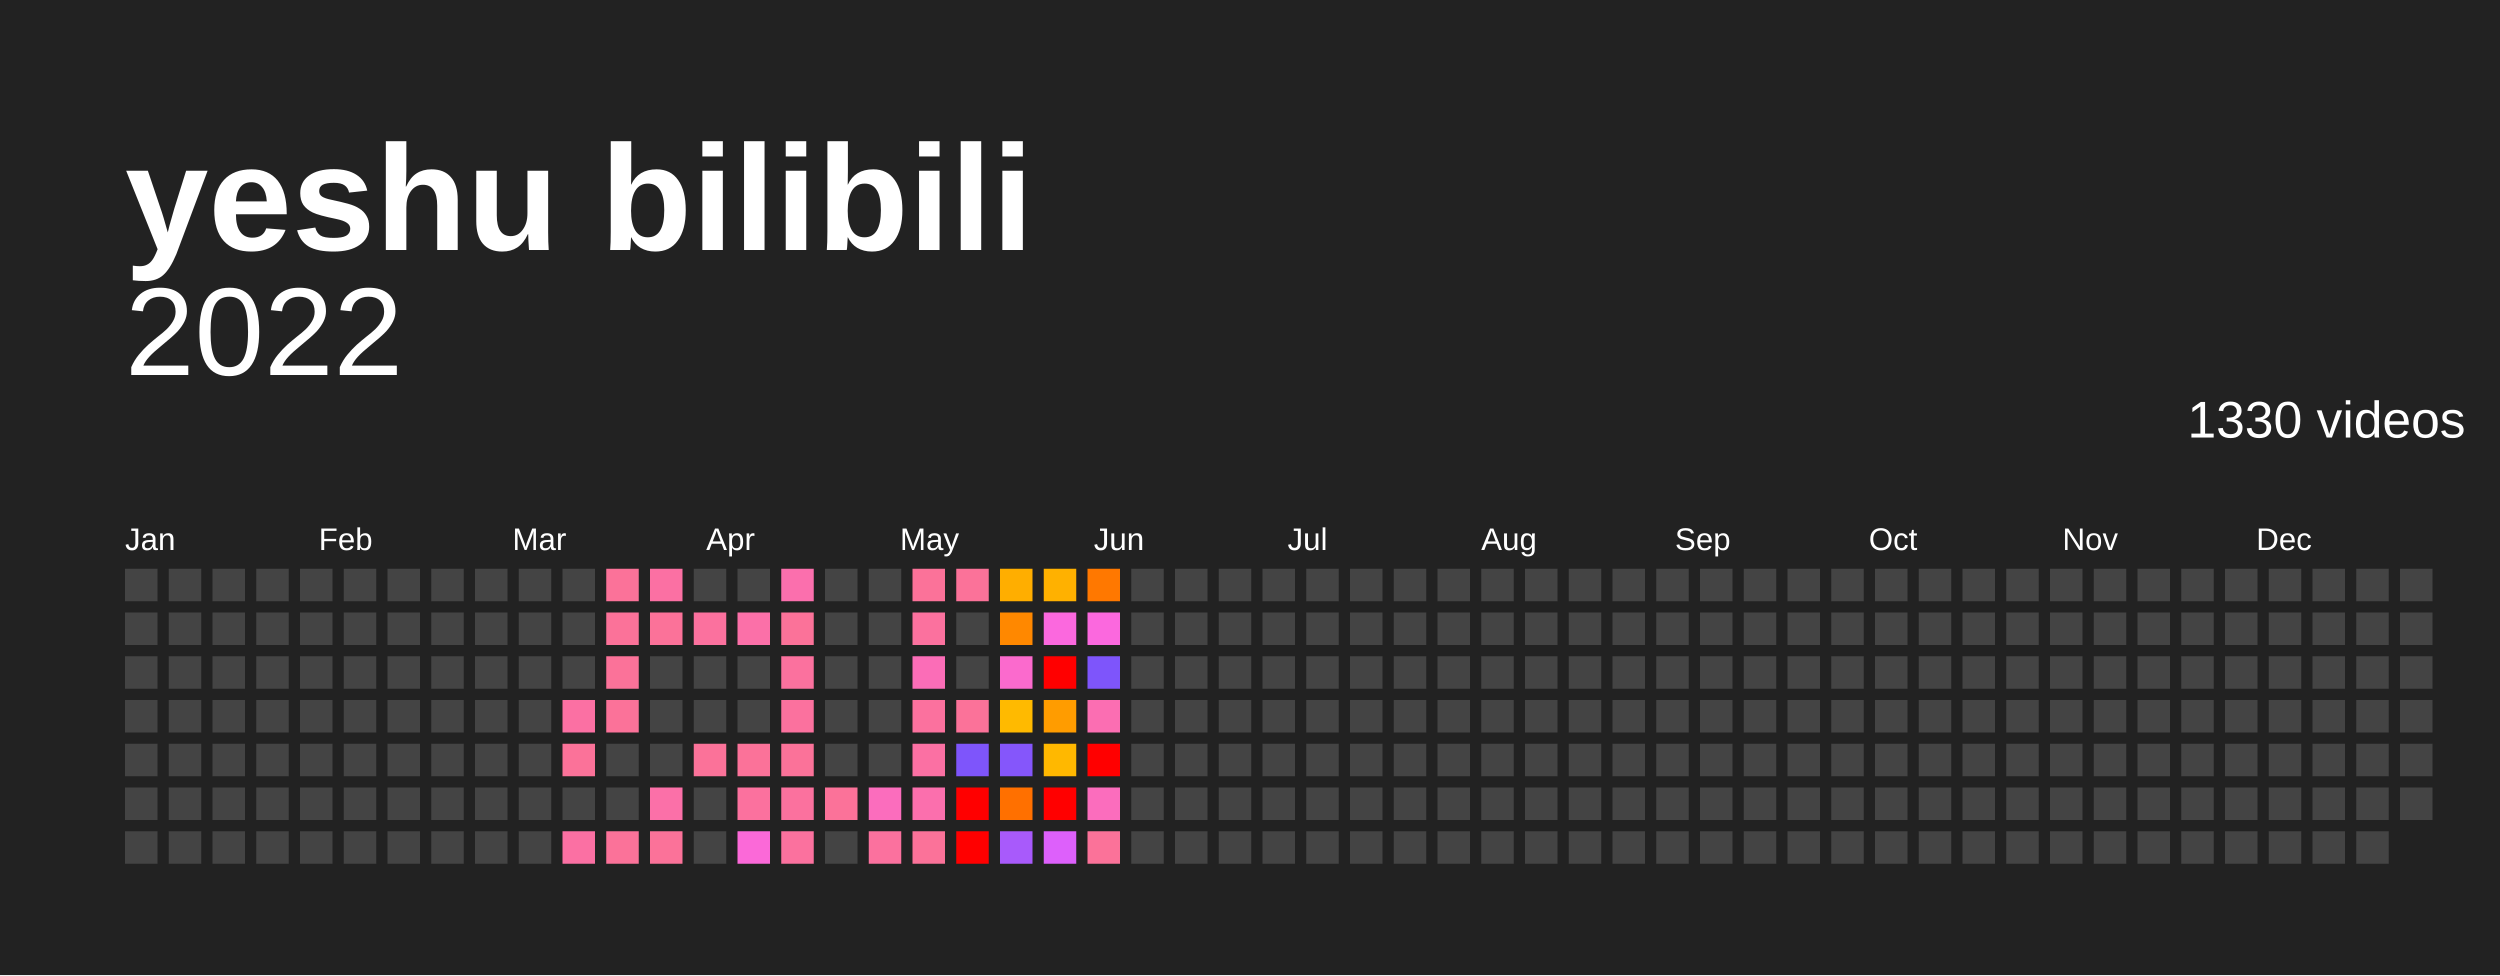
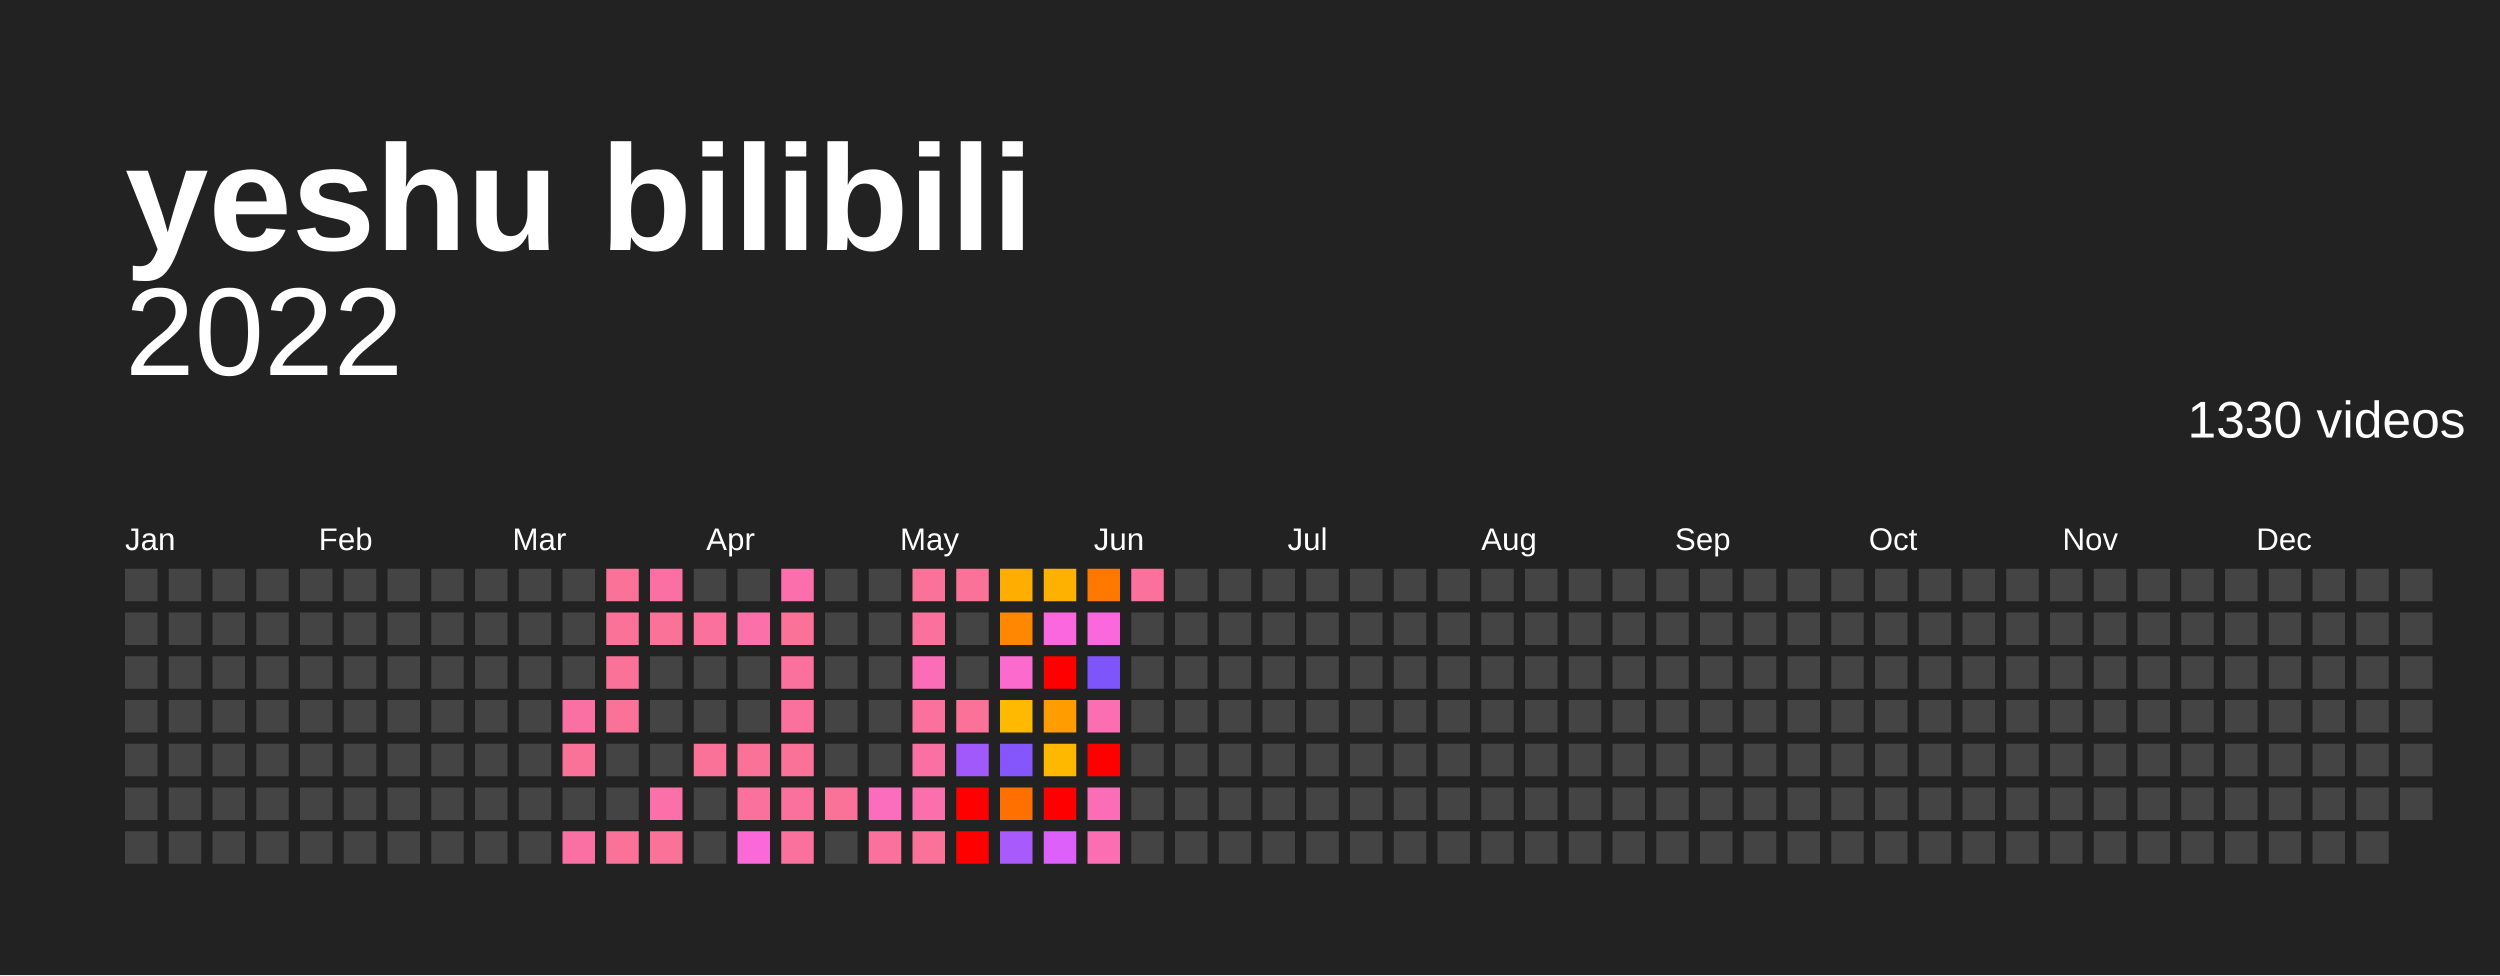
<svg xmlns="http://www.w3.org/2000/svg" baseProfile="full" height="78mm" version="1.1" viewBox="0,0,200,78" width="200mm">
  <defs />
  <rect fill="#222222" height="78" width="200" x="0" y="0" />
  <text fill="#FFFFFF" style="font-size:12px; font-family:Arial; font-weight:bold;" x="10" y="20">yeshu bilibili</text>
  <text alignment-baseline="hanging" fill="#FFFFFF" style="font-size:10.0px; font-family:Arial;" x="10" y="30">2022</text>
  <text alignment-baseline="hanging" fill="#FFFFFF" style="font-size:4.125px; font-family:Arial;" x="175" y="35">1330 videos</text>
  <text fill="#FFFFFF" style="font-size:2.5px; font-family:Arial" x="10.0" y="44">Jan</text>
  <text fill="#FFFFFF" style="font-size:2.5px; font-family:Arial" x="25.5" y="44">Feb</text>
  <text fill="#FFFFFF" style="font-size:2.5px; font-family:Arial" x="41.0" y="44">Mar</text>
  <text fill="#FFFFFF" style="font-size:2.5px; font-family:Arial" x="56.5" y="44">Apr</text>
  <text fill="#FFFFFF" style="font-size:2.5px; font-family:Arial" x="72.0" y="44">May</text>
  <text fill="#FFFFFF" style="font-size:2.5px; font-family:Arial" x="87.5" y="44">Jun</text>
  <text fill="#FFFFFF" style="font-size:2.5px; font-family:Arial" x="103.0" y="44">Jul</text>
  <text fill="#FFFFFF" style="font-size:2.5px; font-family:Arial" x="118.5" y="44">Aug</text>
  <text fill="#FFFFFF" style="font-size:2.5px; font-family:Arial" x="134.0" y="44">Sep</text>
  <text fill="#FFFFFF" style="font-size:2.5px; font-family:Arial" x="149.5" y="44">Oct</text>
  <text fill="#FFFFFF" style="font-size:2.5px; font-family:Arial" x="165.0" y="44">Nov</text>
  <text fill="#FFFFFF" style="font-size:2.5px; font-family:Arial" x="180.5" y="44">Dec</text>
  <rect fill="#444444" height="2.6" width="2.6" x="10.0" y="45.5" />
  <rect fill="#444444" height="2.6" width="2.6" x="10.0" y="49.0" />
  <rect fill="#444444" height="2.6" width="2.6" x="10.0" y="52.5" />
  <rect fill="#444444" height="2.6" width="2.6" x="10.0" y="56.0" />
  <rect fill="#444444" height="2.6" width="2.6" x="10.0" y="59.5" />
  <rect fill="#444444" height="2.6" width="2.6" x="10.0" y="63.0" />
  <rect fill="#444444" height="2.6" width="2.6" x="10.0" y="66.5" />
  <rect fill="#444444" height="2.6" width="2.6" x="13.5" y="45.5" />
  <rect fill="#444444" height="2.6" width="2.6" x="13.5" y="49.0" />
  <rect fill="#444444" height="2.6" width="2.6" x="13.5" y="52.5" />
  <rect fill="#444444" height="2.6" width="2.6" x="13.5" y="56.0" />
  <rect fill="#444444" height="2.6" width="2.6" x="13.5" y="59.5" />
  <rect fill="#444444" height="2.6" width="2.6" x="13.5" y="63.0" />
  <rect fill="#444444" height="2.6" width="2.6" x="13.5" y="66.5" />
  <rect fill="#444444" height="2.6" width="2.6" x="17.0" y="45.5" />
  <rect fill="#444444" height="2.6" width="2.6" x="17.0" y="49.0" />
  <rect fill="#444444" height="2.6" width="2.6" x="17.0" y="52.5" />
  <rect fill="#444444" height="2.6" width="2.6" x="17.0" y="56.0" />
  <rect fill="#444444" height="2.6" width="2.6" x="17.0" y="59.5" />
  <rect fill="#444444" height="2.6" width="2.6" x="17.0" y="63.0" />
  <rect fill="#444444" height="2.6" width="2.6" x="17.0" y="66.5" />
  <rect fill="#444444" height="2.6" width="2.6" x="20.5" y="45.5" />
  <rect fill="#444444" height="2.6" width="2.6" x="20.5" y="49.0" />
  <rect fill="#444444" height="2.6" width="2.6" x="20.5" y="52.5" />
  <rect fill="#444444" height="2.6" width="2.6" x="20.5" y="56.0" />
  <rect fill="#444444" height="2.6" width="2.6" x="20.5" y="59.5" />
  <rect fill="#444444" height="2.6" width="2.6" x="20.5" y="63.0" />
  <rect fill="#444444" height="2.6" width="2.6" x="20.5" y="66.5" />
  <rect fill="#444444" height="2.6" width="2.6" x="24.0" y="45.5" />
  <rect fill="#444444" height="2.6" width="2.6" x="24.0" y="49.0" />
  <rect fill="#444444" height="2.6" width="2.6" x="24.0" y="52.5" />
  <rect fill="#444444" height="2.6" width="2.6" x="24.0" y="56.0" />
  <rect fill="#444444" height="2.6" width="2.6" x="24.0" y="59.5" />
  <rect fill="#444444" height="2.6" width="2.6" x="24.0" y="63.0" />
  <rect fill="#444444" height="2.6" width="2.6" x="24.0" y="66.5" />
  <rect fill="#444444" height="2.6" width="2.6" x="27.5" y="45.5" />
  <rect fill="#444444" height="2.6" width="2.6" x="27.5" y="49.0" />
  <rect fill="#444444" height="2.6" width="2.6" x="27.5" y="52.5" />
  <rect fill="#444444" height="2.6" width="2.6" x="27.5" y="56.0" />
  <rect fill="#444444" height="2.6" width="2.6" x="27.5" y="59.5" />
  <rect fill="#444444" height="2.6" width="2.6" x="27.5" y="63.0" />
  <rect fill="#444444" height="2.6" width="2.6" x="27.5" y="66.5" />
  <rect fill="#444444" height="2.6" width="2.6" x="31.0" y="45.5" />
  <rect fill="#444444" height="2.6" width="2.6" x="31.0" y="49.0" />
  <rect fill="#444444" height="2.6" width="2.6" x="31.0" y="52.5" />
  <rect fill="#444444" height="2.6" width="2.6" x="31.0" y="56.0" />
  <rect fill="#444444" height="2.6" width="2.6" x="31.0" y="59.5" />
  <rect fill="#444444" height="2.6" width="2.6" x="31.0" y="63.0" />
  <rect fill="#444444" height="2.6" width="2.6" x="31.0" y="66.5" />
  <rect fill="#444444" height="2.6" width="2.6" x="34.5" y="45.5" />
  <rect fill="#444444" height="2.6" width="2.6" x="34.5" y="49.0" />
  <rect fill="#444444" height="2.6" width="2.6" x="34.5" y="52.5" />
  <rect fill="#444444" height="2.6" width="2.6" x="34.5" y="56.0" />
  <rect fill="#444444" height="2.6" width="2.6" x="34.5" y="59.5" />
  <rect fill="#444444" height="2.6" width="2.6" x="34.5" y="63.0" />
  <rect fill="#444444" height="2.6" width="2.6" x="34.5" y="66.5" />
  <rect fill="#444444" height="2.6" width="2.6" x="38.0" y="45.5" />
  <rect fill="#444444" height="2.6" width="2.6" x="38.0" y="49.0" />
  <rect fill="#444444" height="2.6" width="2.6" x="38.0" y="52.5" />
  <rect fill="#444444" height="2.6" width="2.6" x="38.0" y="56.0" />
  <rect fill="#444444" height="2.6" width="2.6" x="38.0" y="59.5" />
  <rect fill="#444444" height="2.6" width="2.6" x="38.0" y="63.0" />
  <rect fill="#444444" height="2.6" width="2.6" x="38.0" y="66.5" />
  <rect fill="#444444" height="2.6" width="2.6" x="41.5" y="45.5" />
  <rect fill="#444444" height="2.6" width="2.6" x="41.5" y="49.0" />
  <rect fill="#444444" height="2.6" width="2.6" x="41.5" y="52.5" />
  <rect fill="#444444" height="2.6" width="2.6" x="41.5" y="56.0" />
  <rect fill="#444444" height="2.6" width="2.6" x="41.5" y="59.5" />
  <rect fill="#444444" height="2.6" width="2.6" x="41.5" y="63.0" />
  <rect fill="#444444" height="2.6" width="2.6" x="41.5" y="66.5" />
  <rect fill="#444444" height="2.6" width="2.6" x="45.0" y="45.5" />
  <rect fill="#444444" height="2.6" width="2.6" x="45.0" y="49.0" />
  <rect fill="#444444" height="2.6" width="2.6" x="45.0" y="52.5" />
  <rect fill="#fb70a3" height="2.6" width="2.6" x="45.0" y="56.0" />
  <rect fill="#fb7299" height="2.6" width="2.6" x="45.0" y="59.5" />
  <rect fill="#444444" height="2.6" width="2.6" x="45.0" y="63.0" />
  <rect fill="#fb70a3" height="2.6" width="2.6" x="45.0" y="66.5" />
  <rect fill="#fb7299" height="2.6" width="2.6" x="48.5" y="45.5" />
  <rect fill="#fb7299" height="2.6" width="2.6" x="48.5" y="49.0" />
  <rect fill="#fb7299" height="2.6" width="2.6" x="48.5" y="52.5" />
  <rect fill="#fb7299" height="2.6" width="2.6" x="48.5" y="56.0" />
  <rect fill="#444444" height="2.6" width="2.6" x="48.5" y="59.5" />
  <rect fill="#444444" height="2.6" width="2.6" x="48.5" y="63.0" />
  <rect fill="#fb7299" height="2.6" width="2.6" x="48.5" y="66.5" />
  <rect fill="#fb70a3" height="2.6" width="2.6" x="52.0" y="45.5" />
  <rect fill="#fb7299" height="2.6" width="2.6" x="52.0" y="49.0" />
  <rect fill="#444444" height="2.6" width="2.6" x="52.0" y="52.5" />
  <rect fill="#444444" height="2.6" width="2.6" x="52.0" y="56.0" />
  <rect fill="#444444" height="2.6" width="2.6" x="52.0" y="59.5" />
  <rect fill="#fb70a8" height="2.6" width="2.6" x="52.0" y="63.0" />
  <rect fill="#fb7299" height="2.6" width="2.6" x="52.0" y="66.5" />
  <rect fill="#444444" height="2.6" width="2.6" x="55.5" y="45.5" />
  <rect fill="#fb719e" height="2.6" width="2.6" x="55.5" y="49.0" />
  <rect fill="#444444" height="2.6" width="2.6" x="55.5" y="52.5" />
  <rect fill="#444444" height="2.6" width="2.6" x="55.5" y="56.0" />
  <rect fill="#fb7299" height="2.6" width="2.6" x="55.5" y="59.5" />
  <rect fill="#444444" height="2.6" width="2.6" x="55.5" y="63.0" />
  <rect fill="#444444" height="2.6" width="2.6" x="55.5" y="66.5" />
  <rect fill="#444444" height="2.6" width="2.6" x="59.0" y="45.5" />
  <rect fill="#fb70a8" height="2.6" width="2.6" x="59.0" y="49.0" />
  <rect fill="#444444" height="2.6" width="2.6" x="59.0" y="52.5" />
  <rect fill="#444444" height="2.6" width="2.6" x="59.0" y="56.0" />
  <rect fill="#fb7299" height="2.6" width="2.6" x="59.0" y="59.5" />
  <rect fill="#fb719e" height="2.6" width="2.6" x="59.0" y="63.0" />
  <rect fill="#fb69d8" height="2.6" width="2.6" x="59.0" y="66.5" />
  <rect fill="#fb6fad" height="2.6" width="2.6" x="62.5" y="45.5" />
  <rect fill="#fb7299" height="2.6" width="2.6" x="62.5" y="49.0" />
  <rect fill="#fb719e" height="2.6" width="2.6" x="62.5" y="52.5" />
  <rect fill="#fb719e" height="2.6" width="2.6" x="62.5" y="56.0" />
  <rect fill="#fb7299" height="2.6" width="2.6" x="62.5" y="59.5" />
  <rect fill="#fb719e" height="2.6" width="2.6" x="62.5" y="63.0" />
  <rect fill="#fb719e" height="2.6" width="2.6" x="62.5" y="66.5" />
  <rect fill="#444444" height="2.6" width="2.6" x="66.0" y="45.5" />
  <rect fill="#444444" height="2.6" width="2.6" x="66.0" y="49.0" />
  <rect fill="#444444" height="2.6" width="2.6" x="66.0" y="52.5" />
  <rect fill="#444444" height="2.6" width="2.6" x="66.0" y="56.0" />
  <rect fill="#444444" height="2.6" width="2.6" x="66.0" y="59.5" />
  <rect fill="#fb7299" height="2.6" width="2.6" x="66.0" y="63.0" />
  <rect fill="#444444" height="2.6" width="2.6" x="66.0" y="66.5" />
  <rect fill="#444444" height="2.6" width="2.6" x="69.5" y="45.5" />
  <rect fill="#444444" height="2.6" width="2.6" x="69.5" y="49.0" />
  <rect fill="#444444" height="2.6" width="2.6" x="69.5" y="52.5" />
  <rect fill="#444444" height="2.6" width="2.6" x="69.5" y="56.0" />
  <rect fill="#444444" height="2.6" width="2.6" x="69.5" y="59.5" />
  <rect fill="#fb6dbd" height="2.6" width="2.6" x="69.5" y="63.0" />
  <rect fill="#fb719e" height="2.6" width="2.6" x="69.5" y="66.5" />
  <rect fill="#fb7299" height="2.6" width="2.6" x="73.0" y="45.5" />
  <rect fill="#fb719e" height="2.6" width="2.6" x="73.0" y="49.0" />
  <rect fill="#fb6db7" height="2.6" width="2.6" x="73.0" y="52.5" />
  <rect fill="#fb719e" height="2.6" width="2.6" x="73.0" y="56.0" />
  <rect fill="#fb70a3" height="2.6" width="2.6" x="73.0" y="59.5" />
  <rect fill="#fb6fad" height="2.6" width="2.6" x="73.0" y="63.0" />
  <rect fill="#fb7299" height="2.6" width="2.6" x="73.0" y="66.5" />
  <rect fill="#fb7299" height="2.6" width="2.6" x="76.5" y="45.5" />
  <rect fill="#444444" height="2.6" width="2.6" x="76.5" y="49.0" />
  <rect fill="#444444" height="2.6" width="2.6" x="76.5" y="52.5" />
  <rect fill="#fb7299" height="2.6" width="2.6" x="76.5" y="56.0" />
-   <rect fill="#7e55fb" height="2.6" width="2.6" x="76.5" y="59.5" />
+   <rect fill="#a159fb" height="2.6" width="2.6" x="76.5" y="59.5" />
  <rect fill="red" height="2.6" width="2.6" x="76.5" y="63.0" />
  <rect fill="red" height="2.6" width="2.6" x="76.5" y="66.5" />
  <rect fill="#ffae00" height="2.6" width="2.6" x="80.0" y="45.5" />
  <rect fill="#ff8800" height="2.6" width="2.6" x="80.0" y="49.0" />
  <rect fill="#fb6acd" height="2.6" width="2.6" x="80.0" y="52.5" />
  <rect fill="#ffba00" height="2.6" width="2.6" x="80.0" y="56.0" />
  <rect fill="#8556fb" height="2.6" width="2.6" x="80.0" y="59.5" />
  <rect fill="#ff7000" height="2.6" width="2.6" x="80.0" y="63.0" />
  <rect fill="#a85afb" height="2.6" width="2.6" x="80.0" y="66.5" />
  <rect fill="#ffb100" height="2.6" width="2.6" x="83.5" y="45.5" />
  <rect fill="#fb68de" height="2.6" width="2.6" x="83.5" y="49.0" />
  <rect fill="red" height="2.6" width="2.6" x="83.5" y="52.5" />
  <rect fill="#ff9c00" height="2.6" width="2.6" x="83.5" y="56.0" />
  <rect fill="#ffb800" height="2.6" width="2.6" x="83.5" y="59.5" />
  <rect fill="red" height="2.6" width="2.6" x="83.5" y="63.0" />
  <rect fill="#dd60fb" height="2.6" width="2.6" x="83.5" y="66.5" />
  <rect fill="#ff7800" height="2.6" width="2.6" x="87.0" y="45.5" />
  <rect fill="#fb68de" height="2.6" width="2.6" x="87.0" y="49.0" />
  <rect fill="#7e55fb" height="2.6" width="2.6" x="87.0" y="52.5" />
  <rect fill="#fb6eb2" height="2.6" width="2.6" x="87.0" y="56.0" />
  <rect fill="red" height="2.6" width="2.6" x="87.0" y="59.5" />
-   <rect fill="#fb6dbd" height="2.6" width="2.6" x="87.0" y="63.0" />
-   <rect fill="#fb7299" height="2.6" width="2.6" x="87.0" y="66.5" />
-   <rect fill="#444444" height="2.6" width="2.6" x="90.5" y="45.5" />
+   <rect fill="#fb6db7" height="2.6" width="2.6" x="87.0" y="63.0" />
+   <rect fill="#fb6eb2" height="2.6" width="2.6" x="87.0" y="66.5" />
+   <rect fill="#fb719e" height="2.6" width="2.6" x="90.5" y="45.5" />
  <rect fill="#444444" height="2.6" width="2.6" x="90.5" y="49.0" />
  <rect fill="#444444" height="2.6" width="2.6" x="90.5" y="52.5" />
  <rect fill="#444444" height="2.6" width="2.6" x="90.5" y="56.0" />
  <rect fill="#444444" height="2.6" width="2.6" x="90.5" y="59.5" />
  <rect fill="#444444" height="2.6" width="2.6" x="90.5" y="63.0" />
  <rect fill="#444444" height="2.6" width="2.6" x="90.5" y="66.5" />
  <rect fill="#444444" height="2.6" width="2.6" x="94.0" y="45.5" />
  <rect fill="#444444" height="2.6" width="2.6" x="94.0" y="49.0" />
  <rect fill="#444444" height="2.6" width="2.6" x="94.0" y="52.5" />
  <rect fill="#444444" height="2.6" width="2.6" x="94.0" y="56.0" />
  <rect fill="#444444" height="2.6" width="2.6" x="94.0" y="59.5" />
  <rect fill="#444444" height="2.6" width="2.6" x="94.0" y="63.0" />
  <rect fill="#444444" height="2.6" width="2.6" x="94.0" y="66.5" />
  <rect fill="#444444" height="2.6" width="2.6" x="97.5" y="45.5" />
  <rect fill="#444444" height="2.6" width="2.6" x="97.5" y="49.0" />
  <rect fill="#444444" height="2.6" width="2.6" x="97.5" y="52.5" />
  <rect fill="#444444" height="2.6" width="2.6" x="97.5" y="56.0" />
  <rect fill="#444444" height="2.6" width="2.6" x="97.5" y="59.5" />
  <rect fill="#444444" height="2.6" width="2.6" x="97.5" y="63.0" />
  <rect fill="#444444" height="2.6" width="2.6" x="97.5" y="66.5" />
  <rect fill="#444444" height="2.6" width="2.6" x="101.0" y="45.5" />
  <rect fill="#444444" height="2.6" width="2.6" x="101.0" y="49.0" />
  <rect fill="#444444" height="2.6" width="2.6" x="101.0" y="52.5" />
  <rect fill="#444444" height="2.6" width="2.6" x="101.0" y="56.0" />
  <rect fill="#444444" height="2.6" width="2.6" x="101.0" y="59.5" />
  <rect fill="#444444" height="2.6" width="2.6" x="101.0" y="63.0" />
  <rect fill="#444444" height="2.6" width="2.6" x="101.0" y="66.5" />
  <rect fill="#444444" height="2.6" width="2.6" x="104.5" y="45.5" />
  <rect fill="#444444" height="2.6" width="2.6" x="104.5" y="49.0" />
  <rect fill="#444444" height="2.6" width="2.6" x="104.5" y="52.5" />
  <rect fill="#444444" height="2.6" width="2.6" x="104.5" y="56.0" />
  <rect fill="#444444" height="2.6" width="2.6" x="104.5" y="59.5" />
  <rect fill="#444444" height="2.6" width="2.6" x="104.5" y="63.0" />
  <rect fill="#444444" height="2.6" width="2.6" x="104.5" y="66.5" />
  <rect fill="#444444" height="2.6" width="2.6" x="108.0" y="45.5" />
  <rect fill="#444444" height="2.6" width="2.6" x="108.0" y="49.0" />
  <rect fill="#444444" height="2.6" width="2.6" x="108.0" y="52.5" />
  <rect fill="#444444" height="2.6" width="2.6" x="108.0" y="56.0" />
  <rect fill="#444444" height="2.6" width="2.6" x="108.0" y="59.5" />
  <rect fill="#444444" height="2.6" width="2.6" x="108.0" y="63.0" />
  <rect fill="#444444" height="2.6" width="2.6" x="108.0" y="66.5" />
  <rect fill="#444444" height="2.6" width="2.6" x="111.5" y="45.5" />
  <rect fill="#444444" height="2.6" width="2.6" x="111.5" y="49.0" />
  <rect fill="#444444" height="2.6" width="2.6" x="111.5" y="52.5" />
  <rect fill="#444444" height="2.6" width="2.6" x="111.5" y="56.0" />
  <rect fill="#444444" height="2.6" width="2.6" x="111.5" y="59.5" />
  <rect fill="#444444" height="2.6" width="2.6" x="111.5" y="63.0" />
  <rect fill="#444444" height="2.6" width="2.6" x="111.5" y="66.5" />
  <rect fill="#444444" height="2.6" width="2.6" x="115.0" y="45.5" />
  <rect fill="#444444" height="2.6" width="2.6" x="115.0" y="49.0" />
  <rect fill="#444444" height="2.6" width="2.6" x="115.0" y="52.5" />
  <rect fill="#444444" height="2.6" width="2.6" x="115.0" y="56.0" />
  <rect fill="#444444" height="2.6" width="2.6" x="115.0" y="59.5" />
  <rect fill="#444444" height="2.6" width="2.6" x="115.0" y="63.0" />
  <rect fill="#444444" height="2.6" width="2.6" x="115.0" y="66.5" />
  <rect fill="#444444" height="2.6" width="2.6" x="118.5" y="45.5" />
  <rect fill="#444444" height="2.6" width="2.6" x="118.5" y="49.0" />
  <rect fill="#444444" height="2.6" width="2.6" x="118.5" y="52.5" />
  <rect fill="#444444" height="2.6" width="2.6" x="118.5" y="56.0" />
  <rect fill="#444444" height="2.6" width="2.6" x="118.5" y="59.5" />
  <rect fill="#444444" height="2.6" width="2.6" x="118.5" y="63.0" />
  <rect fill="#444444" height="2.6" width="2.6" x="118.5" y="66.5" />
  <rect fill="#444444" height="2.6" width="2.6" x="122.0" y="45.5" />
  <rect fill="#444444" height="2.6" width="2.6" x="122.0" y="49.0" />
  <rect fill="#444444" height="2.6" width="2.6" x="122.0" y="52.5" />
  <rect fill="#444444" height="2.6" width="2.6" x="122.0" y="56.0" />
  <rect fill="#444444" height="2.6" width="2.6" x="122.0" y="59.5" />
  <rect fill="#444444" height="2.6" width="2.6" x="122.0" y="63.0" />
  <rect fill="#444444" height="2.6" width="2.6" x="122.0" y="66.5" />
  <rect fill="#444444" height="2.6" width="2.6" x="125.5" y="45.5" />
  <rect fill="#444444" height="2.6" width="2.6" x="125.5" y="49.0" />
  <rect fill="#444444" height="2.6" width="2.6" x="125.5" y="52.5" />
  <rect fill="#444444" height="2.6" width="2.6" x="125.5" y="56.0" />
  <rect fill="#444444" height="2.6" width="2.6" x="125.5" y="59.5" />
  <rect fill="#444444" height="2.6" width="2.6" x="125.5" y="63.0" />
  <rect fill="#444444" height="2.6" width="2.6" x="125.5" y="66.5" />
  <rect fill="#444444" height="2.6" width="2.6" x="129.0" y="45.5" />
  <rect fill="#444444" height="2.6" width="2.6" x="129.0" y="49.0" />
  <rect fill="#444444" height="2.6" width="2.6" x="129.0" y="52.5" />
  <rect fill="#444444" height="2.6" width="2.6" x="129.0" y="56.0" />
  <rect fill="#444444" height="2.6" width="2.6" x="129.0" y="59.5" />
  <rect fill="#444444" height="2.6" width="2.6" x="129.0" y="63.0" />
  <rect fill="#444444" height="2.6" width="2.6" x="129.0" y="66.5" />
  <rect fill="#444444" height="2.6" width="2.6" x="132.5" y="45.5" />
  <rect fill="#444444" height="2.6" width="2.6" x="132.5" y="49.0" />
  <rect fill="#444444" height="2.6" width="2.6" x="132.5" y="52.5" />
  <rect fill="#444444" height="2.6" width="2.6" x="132.5" y="56.0" />
  <rect fill="#444444" height="2.6" width="2.6" x="132.5" y="59.5" />
  <rect fill="#444444" height="2.6" width="2.6" x="132.5" y="63.0" />
  <rect fill="#444444" height="2.6" width="2.6" x="132.5" y="66.5" />
  <rect fill="#444444" height="2.6" width="2.6" x="136.0" y="45.5" />
  <rect fill="#444444" height="2.6" width="2.6" x="136.0" y="49.0" />
  <rect fill="#444444" height="2.6" width="2.6" x="136.0" y="52.5" />
  <rect fill="#444444" height="2.6" width="2.6" x="136.0" y="56.0" />
  <rect fill="#444444" height="2.6" width="2.6" x="136.0" y="59.5" />
  <rect fill="#444444" height="2.6" width="2.6" x="136.0" y="63.0" />
  <rect fill="#444444" height="2.6" width="2.6" x="136.0" y="66.5" />
  <rect fill="#444444" height="2.6" width="2.6" x="139.5" y="45.5" />
  <rect fill="#444444" height="2.6" width="2.6" x="139.5" y="49.0" />
  <rect fill="#444444" height="2.6" width="2.6" x="139.5" y="52.5" />
  <rect fill="#444444" height="2.6" width="2.6" x="139.5" y="56.0" />
  <rect fill="#444444" height="2.6" width="2.6" x="139.5" y="59.5" />
  <rect fill="#444444" height="2.6" width="2.6" x="139.5" y="63.0" />
  <rect fill="#444444" height="2.6" width="2.6" x="139.5" y="66.5" />
  <rect fill="#444444" height="2.6" width="2.6" x="143.0" y="45.5" />
  <rect fill="#444444" height="2.6" width="2.6" x="143.0" y="49.0" />
  <rect fill="#444444" height="2.6" width="2.6" x="143.0" y="52.5" />
  <rect fill="#444444" height="2.6" width="2.6" x="143.0" y="56.0" />
  <rect fill="#444444" height="2.6" width="2.6" x="143.0" y="59.5" />
  <rect fill="#444444" height="2.6" width="2.6" x="143.0" y="63.0" />
  <rect fill="#444444" height="2.6" width="2.6" x="143.0" y="66.5" />
  <rect fill="#444444" height="2.6" width="2.6" x="146.5" y="45.5" />
  <rect fill="#444444" height="2.6" width="2.6" x="146.5" y="49.0" />
  <rect fill="#444444" height="2.6" width="2.6" x="146.5" y="52.5" />
  <rect fill="#444444" height="2.6" width="2.6" x="146.5" y="56.0" />
  <rect fill="#444444" height="2.6" width="2.6" x="146.5" y="59.5" />
  <rect fill="#444444" height="2.6" width="2.6" x="146.5" y="63.0" />
  <rect fill="#444444" height="2.6" width="2.6" x="146.5" y="66.5" />
  <rect fill="#444444" height="2.6" width="2.6" x="150.0" y="45.5" />
  <rect fill="#444444" height="2.6" width="2.6" x="150.0" y="49.0" />
  <rect fill="#444444" height="2.6" width="2.6" x="150.0" y="52.5" />
  <rect fill="#444444" height="2.6" width="2.6" x="150.0" y="56.0" />
  <rect fill="#444444" height="2.6" width="2.6" x="150.0" y="59.5" />
  <rect fill="#444444" height="2.6" width="2.6" x="150.0" y="63.0" />
  <rect fill="#444444" height="2.6" width="2.6" x="150.0" y="66.5" />
  <rect fill="#444444" height="2.6" width="2.6" x="153.5" y="45.5" />
  <rect fill="#444444" height="2.6" width="2.6" x="153.5" y="49.0" />
  <rect fill="#444444" height="2.6" width="2.6" x="153.5" y="52.5" />
  <rect fill="#444444" height="2.6" width="2.6" x="153.5" y="56.0" />
  <rect fill="#444444" height="2.6" width="2.6" x="153.5" y="59.5" />
  <rect fill="#444444" height="2.6" width="2.6" x="153.5" y="63.0" />
  <rect fill="#444444" height="2.6" width="2.6" x="153.5" y="66.5" />
  <rect fill="#444444" height="2.6" width="2.6" x="157.0" y="45.5" />
  <rect fill="#444444" height="2.6" width="2.6" x="157.0" y="49.0" />
  <rect fill="#444444" height="2.6" width="2.6" x="157.0" y="52.5" />
  <rect fill="#444444" height="2.6" width="2.6" x="157.0" y="56.0" />
  <rect fill="#444444" height="2.6" width="2.6" x="157.0" y="59.5" />
  <rect fill="#444444" height="2.6" width="2.6" x="157.0" y="63.0" />
  <rect fill="#444444" height="2.6" width="2.6" x="157.0" y="66.5" />
  <rect fill="#444444" height="2.6" width="2.6" x="160.5" y="45.5" />
  <rect fill="#444444" height="2.6" width="2.6" x="160.5" y="49.0" />
  <rect fill="#444444" height="2.6" width="2.6" x="160.5" y="52.5" />
  <rect fill="#444444" height="2.6" width="2.6" x="160.5" y="56.0" />
  <rect fill="#444444" height="2.6" width="2.6" x="160.5" y="59.5" />
  <rect fill="#444444" height="2.6" width="2.6" x="160.5" y="63.0" />
  <rect fill="#444444" height="2.6" width="2.6" x="160.5" y="66.5" />
  <rect fill="#444444" height="2.6" width="2.6" x="164.0" y="45.5" />
  <rect fill="#444444" height="2.6" width="2.6" x="164.0" y="49.0" />
  <rect fill="#444444" height="2.6" width="2.6" x="164.0" y="52.5" />
  <rect fill="#444444" height="2.6" width="2.6" x="164.0" y="56.0" />
  <rect fill="#444444" height="2.6" width="2.6" x="164.0" y="59.5" />
  <rect fill="#444444" height="2.6" width="2.6" x="164.0" y="63.0" />
  <rect fill="#444444" height="2.6" width="2.6" x="164.0" y="66.5" />
  <rect fill="#444444" height="2.6" width="2.6" x="167.5" y="45.5" />
  <rect fill="#444444" height="2.6" width="2.6" x="167.5" y="49.0" />
  <rect fill="#444444" height="2.6" width="2.6" x="167.5" y="52.5" />
  <rect fill="#444444" height="2.6" width="2.6" x="167.5" y="56.0" />
  <rect fill="#444444" height="2.6" width="2.6" x="167.5" y="59.5" />
  <rect fill="#444444" height="2.6" width="2.6" x="167.5" y="63.0" />
  <rect fill="#444444" height="2.6" width="2.6" x="167.5" y="66.5" />
  <rect fill="#444444" height="2.6" width="2.6" x="171.0" y="45.5" />
  <rect fill="#444444" height="2.6" width="2.6" x="171.0" y="49.0" />
  <rect fill="#444444" height="2.6" width="2.6" x="171.0" y="52.5" />
  <rect fill="#444444" height="2.6" width="2.6" x="171.0" y="56.0" />
  <rect fill="#444444" height="2.6" width="2.6" x="171.0" y="59.5" />
  <rect fill="#444444" height="2.6" width="2.6" x="171.0" y="63.0" />
  <rect fill="#444444" height="2.6" width="2.6" x="171.0" y="66.5" />
  <rect fill="#444444" height="2.6" width="2.6" x="174.5" y="45.5" />
  <rect fill="#444444" height="2.6" width="2.6" x="174.5" y="49.0" />
  <rect fill="#444444" height="2.6" width="2.6" x="174.5" y="52.5" />
  <rect fill="#444444" height="2.6" width="2.6" x="174.5" y="56.0" />
  <rect fill="#444444" height="2.6" width="2.6" x="174.5" y="59.5" />
  <rect fill="#444444" height="2.6" width="2.6" x="174.5" y="63.0" />
  <rect fill="#444444" height="2.6" width="2.6" x="174.5" y="66.5" />
  <rect fill="#444444" height="2.6" width="2.6" x="178.0" y="45.5" />
  <rect fill="#444444" height="2.6" width="2.6" x="178.0" y="49.0" />
  <rect fill="#444444" height="2.6" width="2.6" x="178.0" y="52.5" />
  <rect fill="#444444" height="2.6" width="2.6" x="178.0" y="56.0" />
  <rect fill="#444444" height="2.6" width="2.6" x="178.0" y="59.5" />
  <rect fill="#444444" height="2.6" width="2.6" x="178.0" y="63.0" />
  <rect fill="#444444" height="2.6" width="2.6" x="178.0" y="66.5" />
  <rect fill="#444444" height="2.6" width="2.6" x="181.5" y="45.5" />
  <rect fill="#444444" height="2.6" width="2.6" x="181.5" y="49.0" />
  <rect fill="#444444" height="2.6" width="2.6" x="181.5" y="52.5" />
  <rect fill="#444444" height="2.6" width="2.6" x="181.5" y="56.0" />
  <rect fill="#444444" height="2.6" width="2.6" x="181.5" y="59.5" />
  <rect fill="#444444" height="2.6" width="2.6" x="181.5" y="63.0" />
  <rect fill="#444444" height="2.6" width="2.6" x="181.5" y="66.5" />
  <rect fill="#444444" height="2.6" width="2.6" x="185.0" y="45.5" />
  <rect fill="#444444" height="2.6" width="2.6" x="185.0" y="49.0" />
  <rect fill="#444444" height="2.6" width="2.6" x="185.0" y="52.5" />
  <rect fill="#444444" height="2.6" width="2.6" x="185.0" y="56.0" />
  <rect fill="#444444" height="2.6" width="2.6" x="185.0" y="59.5" />
  <rect fill="#444444" height="2.6" width="2.6" x="185.0" y="63.0" />
  <rect fill="#444444" height="2.6" width="2.6" x="185.0" y="66.5" />
  <rect fill="#444444" height="2.6" width="2.6" x="188.5" y="45.5" />
  <rect fill="#444444" height="2.6" width="2.6" x="188.5" y="49.0" />
  <rect fill="#444444" height="2.6" width="2.6" x="188.5" y="52.5" />
  <rect fill="#444444" height="2.6" width="2.6" x="188.5" y="56.0" />
  <rect fill="#444444" height="2.6" width="2.6" x="188.5" y="59.5" />
  <rect fill="#444444" height="2.6" width="2.6" x="188.5" y="63.0" />
  <rect fill="#444444" height="2.6" width="2.6" x="188.5" y="66.5" />
  <rect fill="#444444" height="2.6" width="2.6" x="192.0" y="45.5" />
  <rect fill="#444444" height="2.6" width="2.6" x="192.0" y="49.0" />
  <rect fill="#444444" height="2.6" width="2.6" x="192.0" y="52.5" />
  <rect fill="#444444" height="2.6" width="2.6" x="192.0" y="56.0" />
  <rect fill="#444444" height="2.6" width="2.6" x="192.0" y="59.5" />
  <rect fill="#444444" height="2.6" width="2.6" x="192.0" y="63.0" />
</svg>
